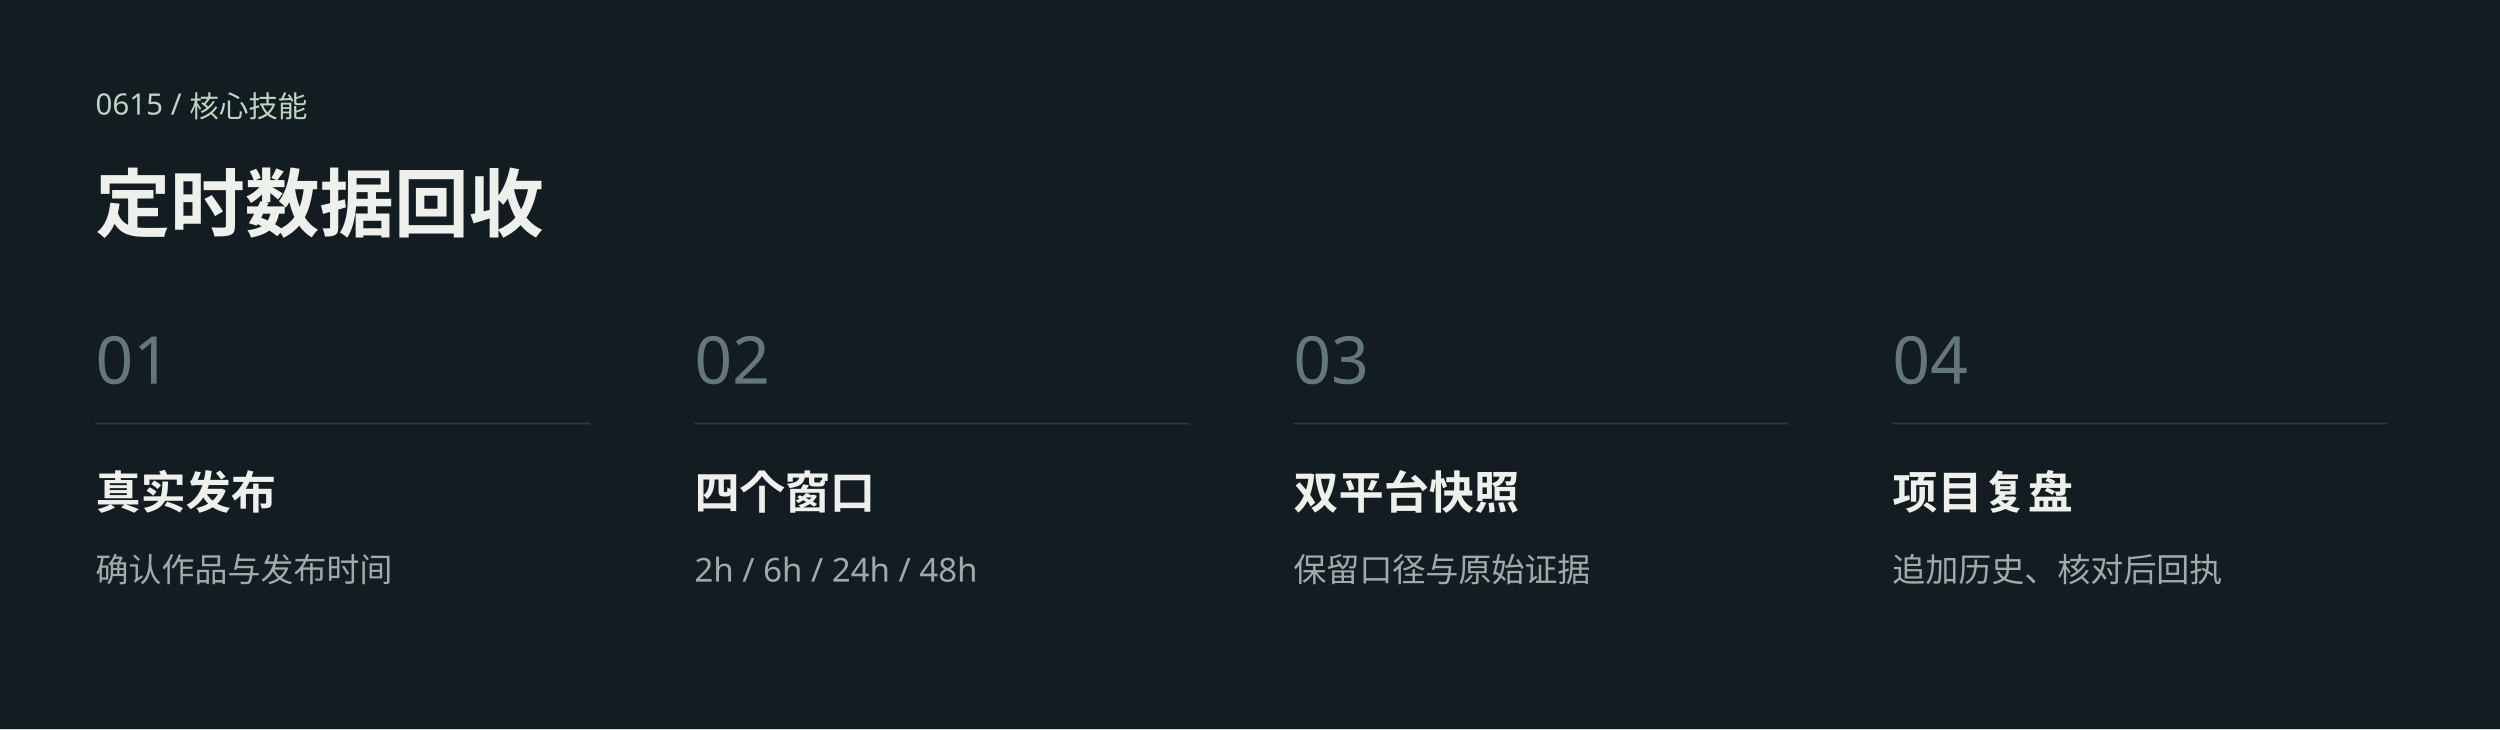
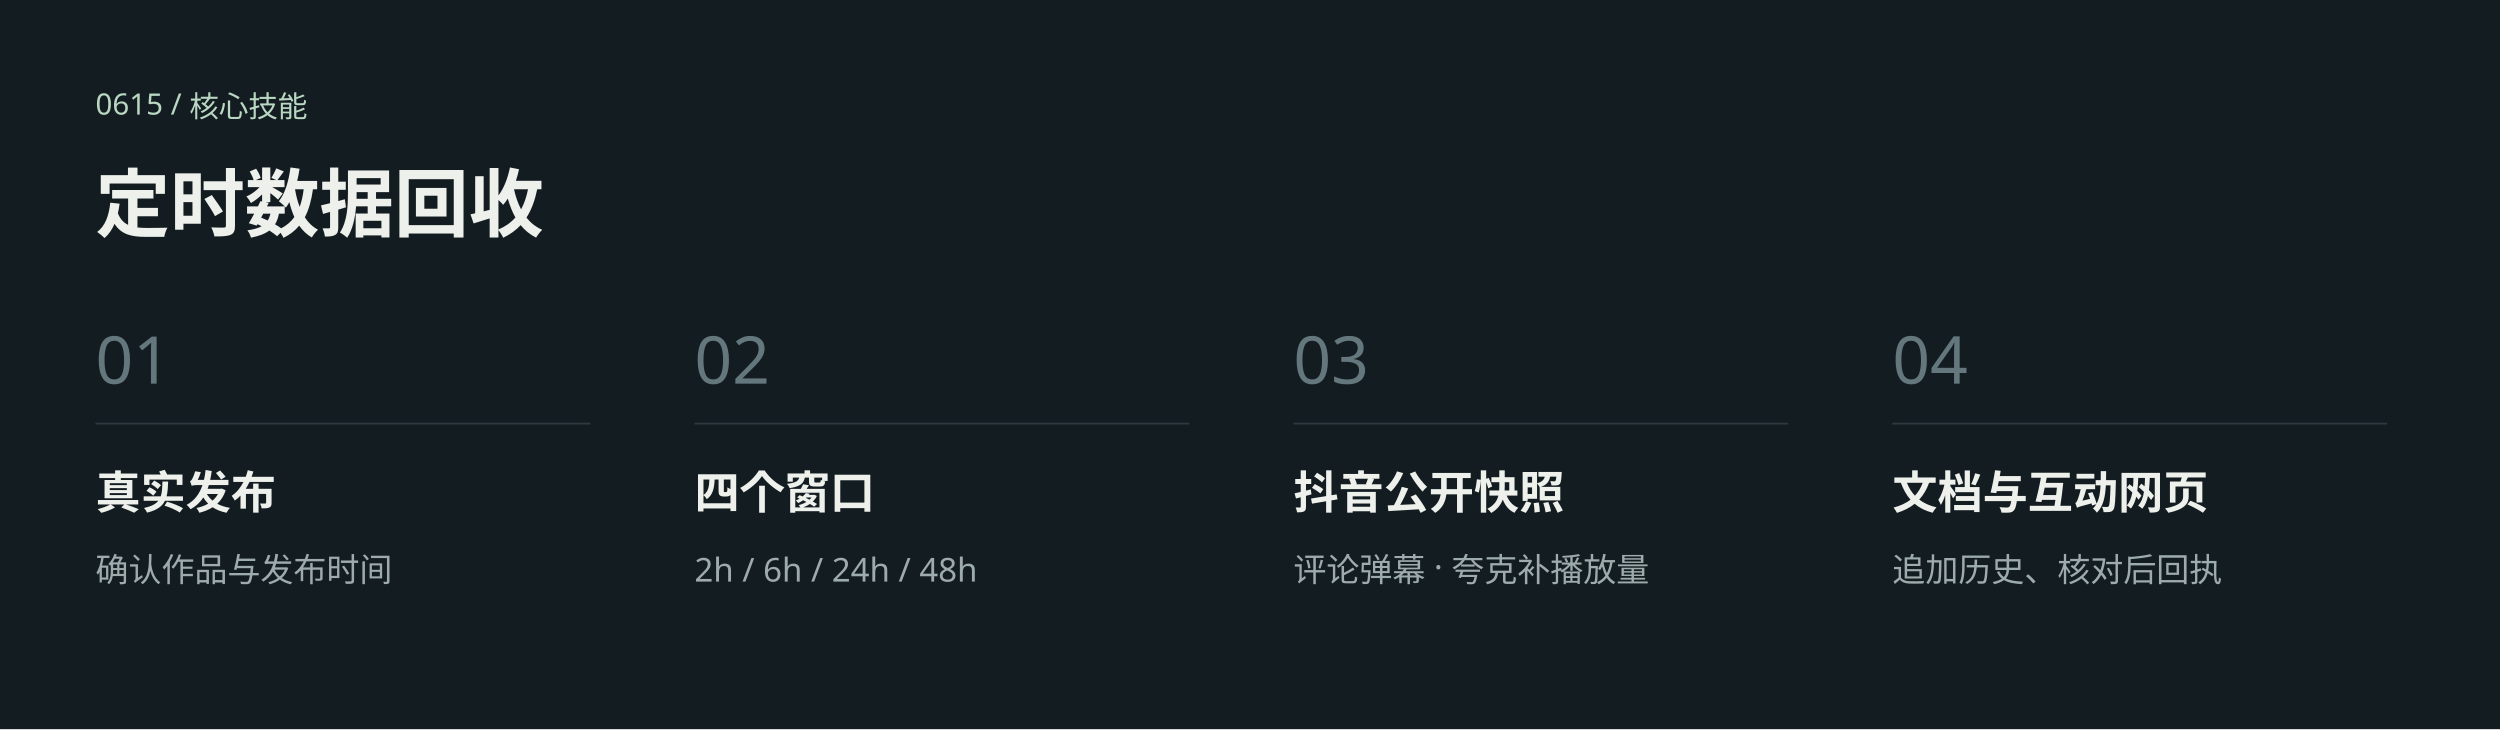
<svg xmlns="http://www.w3.org/2000/svg" width="1440" height="420" viewBox="0 0 1440 420" role="img" aria-label="定时数据回收">
  <rect x="0" y="0" width="1440" height="420" rx="0" fill="#131C20" />
  <text x="55" y="66" font-size="17" font-weight="400" fill="#B9D7C2" font-family="PingFang SC,Microsoft YaHei,sans-serif">0615  /  核心技能</text>
  <text x="55" y="133" font-size="43" font-weight="600" fill="#EDF0EB" font-family="PingFang SC,Microsoft YaHei,sans-serif">定时数据回收</text>
  <text x="55" y="221" font-size="38" font-weight="400" fill="#64777C" font-family="PingFang SC,Microsoft YaHei,sans-serif">01</text>
  <path d="M55 244 L340 244" stroke="#2D3B40" stroke-width="1" />
  <text x="55" y="293" font-size="26" font-weight="600" fill="#EDF0EB" font-family="PingFang SC,Microsoft YaHei,sans-serif">真实发布</text>
  <text x="55" y="335" font-size="19" font-weight="400" fill="#9DABAC" font-family="PingFang SC,Microsoft YaHei,sans-serif">确认作品与发布时间</text>
  <text x="400" y="221" font-size="38" font-weight="400" fill="#64777C" font-family="PingFang SC,Microsoft YaHei,sans-serif">02</text>
  <path d="M400 244 L685 244" stroke="#2D3B40" stroke-width="1" />
  <text x="400" y="293" font-size="26" font-weight="600" fill="#EDF0EB" font-family="PingFang SC,Microsoft YaHei,sans-serif">四个窗口</text>
  <text x="400" y="335" font-size="19" font-weight="400" fill="#9DABAC" font-family="PingFang SC,Microsoft YaHei,sans-serif">2h / 6h / 24h / 48h</text>
  <text x="745" y="221" font-size="38" font-weight="400" fill="#64777C" font-family="PingFang SC,Microsoft YaHei,sans-serif">03</text>
  <path d="M745 244 L1030 244" stroke="#2D3B40" stroke-width="1" />
-   <text x="745" y="293" font-size="26" font-weight="600" fill="#EDF0EB" font-family="PingFang SC,Microsoft YaHei,sans-serif">双平台快照</text>
-   <text x="745" y="335" font-size="19" font-weight="400" fill="#9DABAC" font-family="PingFang SC,Microsoft YaHei,sans-serif">保留口径与原始证据</text>
+   <text x="745" y="293" font-size="26" font-weight="600" fill="#EDF0EB" font-family="PingFang SC,Microsoft YaHei,sans-serif">抖音公开快照</text>
+   <text x="745" y="335" font-size="19" font-weight="400" fill="#9DABAC" font-family="PingFang SC,Microsoft YaHei,sans-serif">评论弹幕 · 夸克补播放量</text>
  <text x="1090" y="221" font-size="38" font-weight="400" fill="#64777C" font-family="PingFang SC,Microsoft YaHei,sans-serif">04</text>
  <path d="M1090 244 L1375 244" stroke="#2D3B40" stroke-width="1" />
-   <text x="1090" y="293" font-size="26" font-weight="600" fill="#EDF0EB" font-family="PingFang SC,Microsoft YaHei,sans-serif">项目复盘</text>
+   <text x="1090" y="293" font-size="26" font-weight="600" fill="#EDF0EB" font-family="PingFang SC,Microsoft YaHei,sans-serif">文档与互动网页</text>
  <text x="1090" y="335" font-size="19" font-weight="400" fill="#9DABAC" font-family="PingFang SC,Microsoft YaHei,sans-serif">追加历史、核对后回执</text>
</svg>
